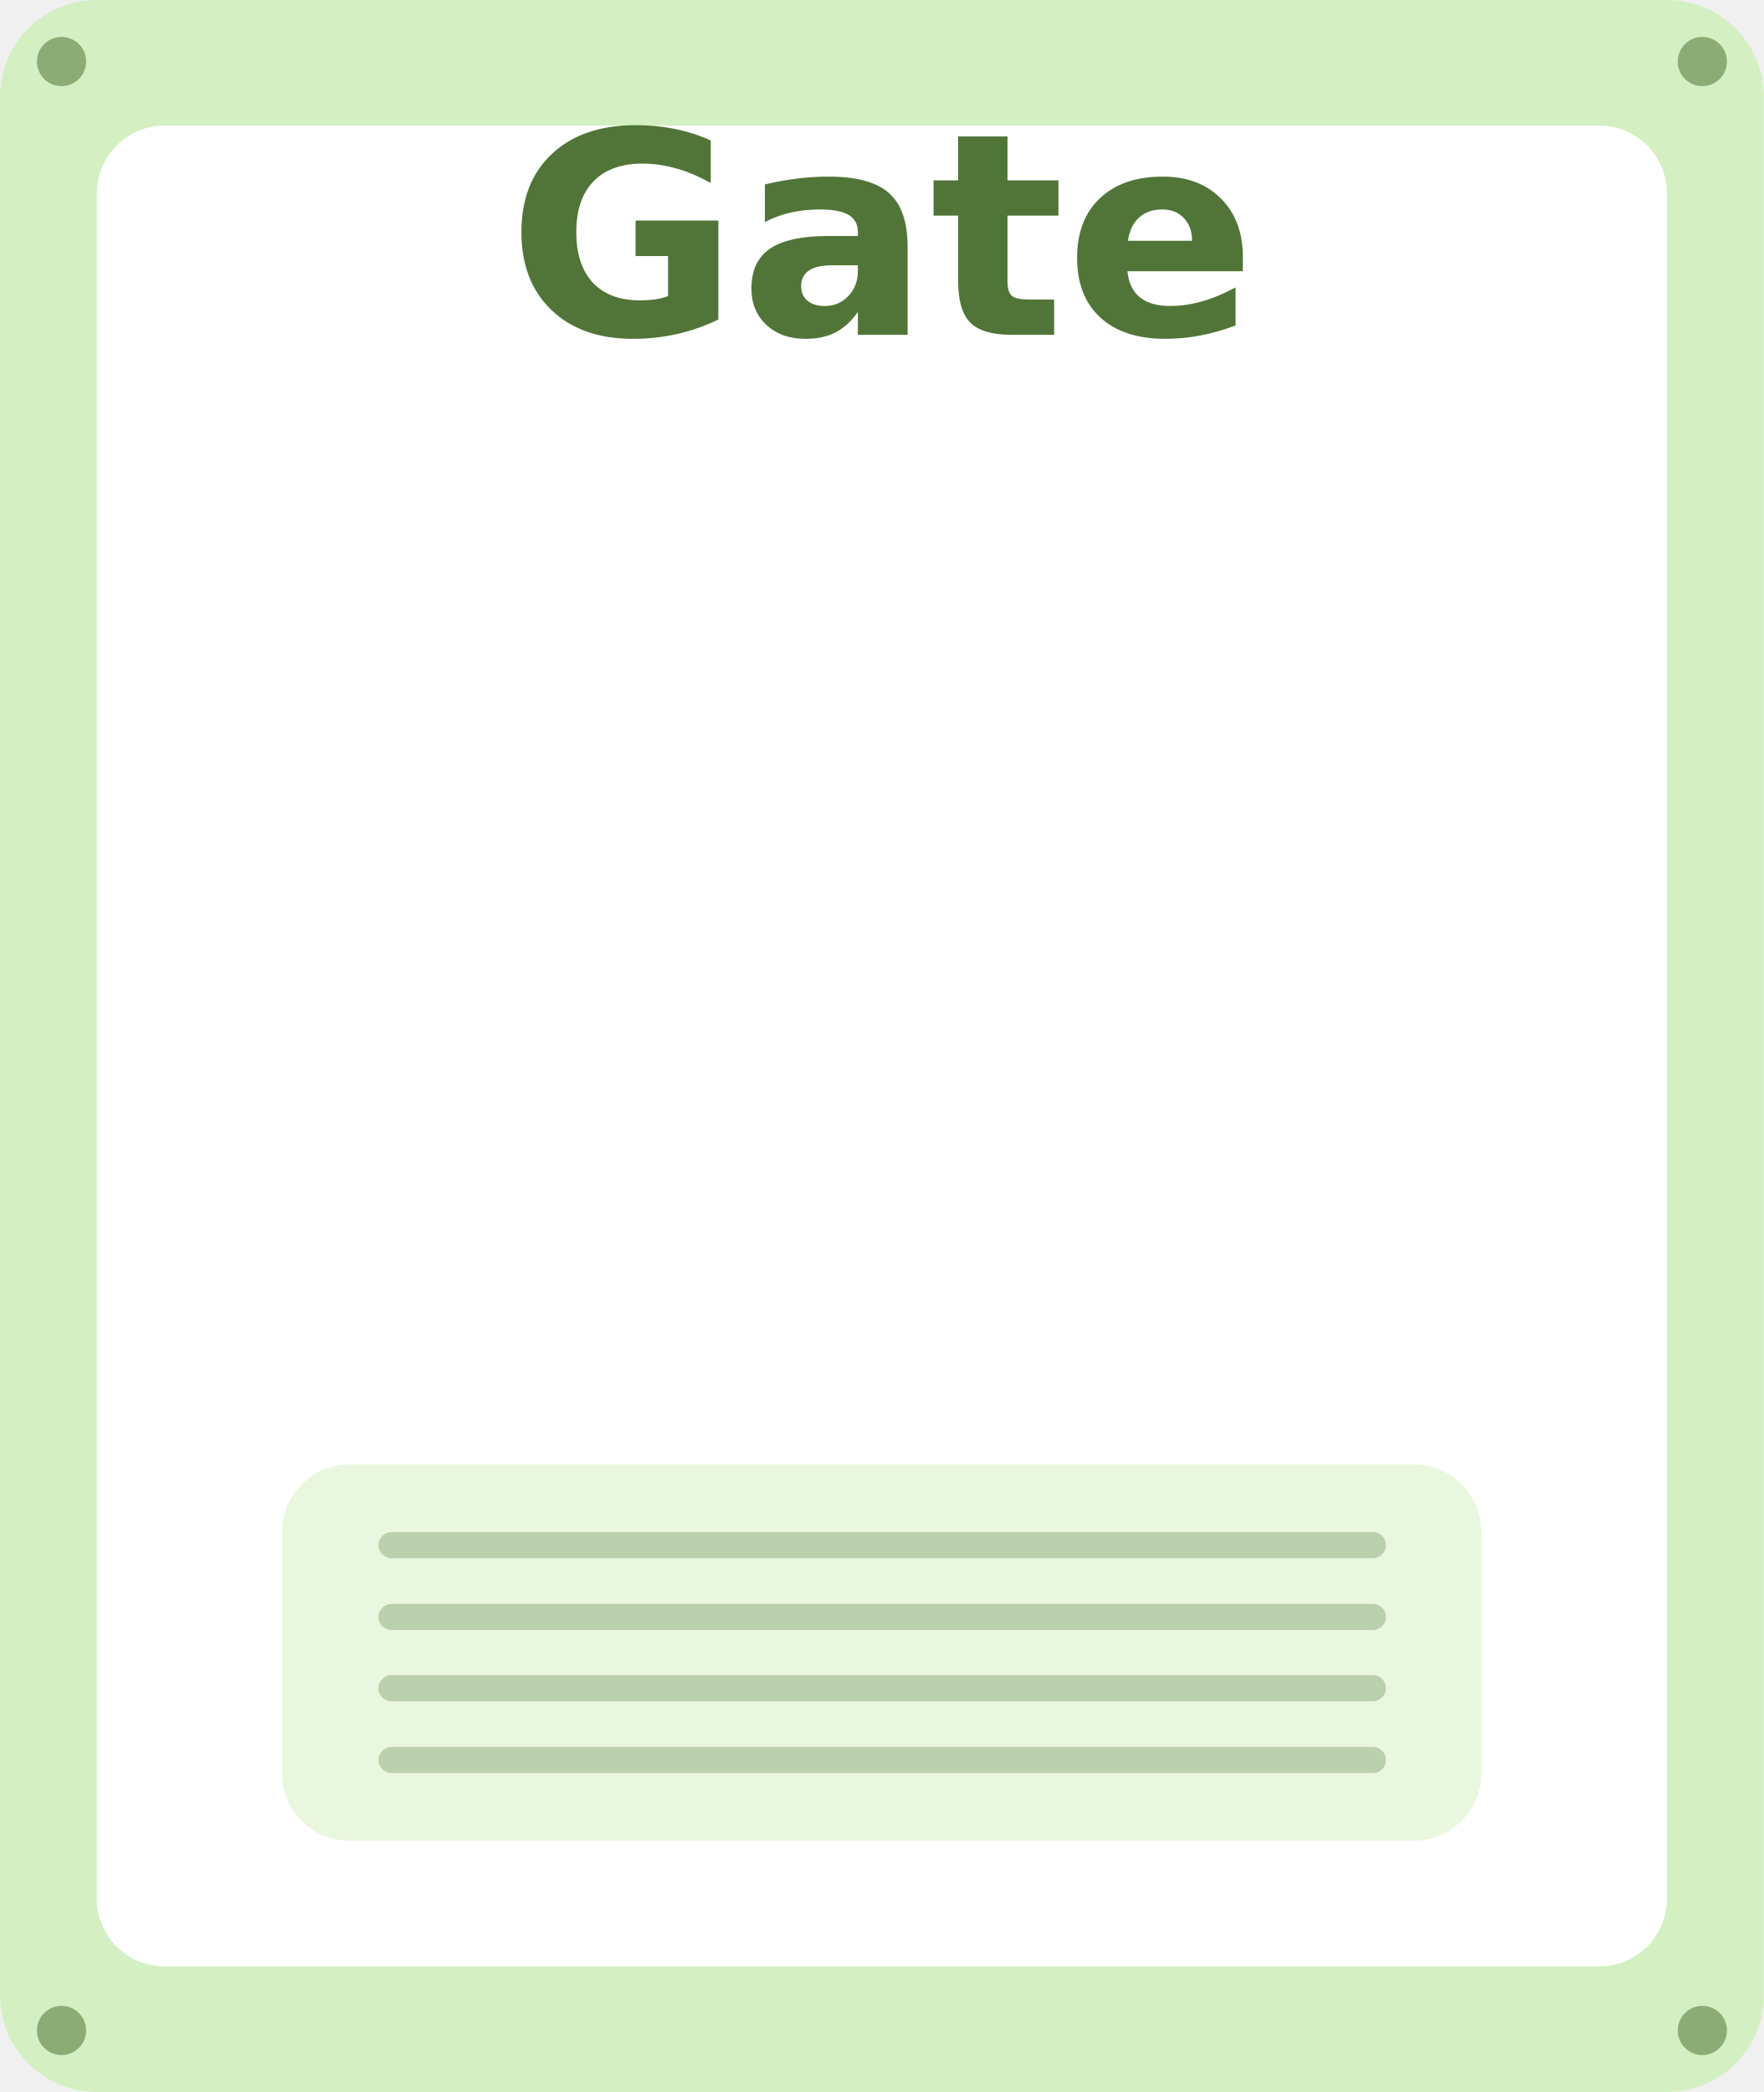
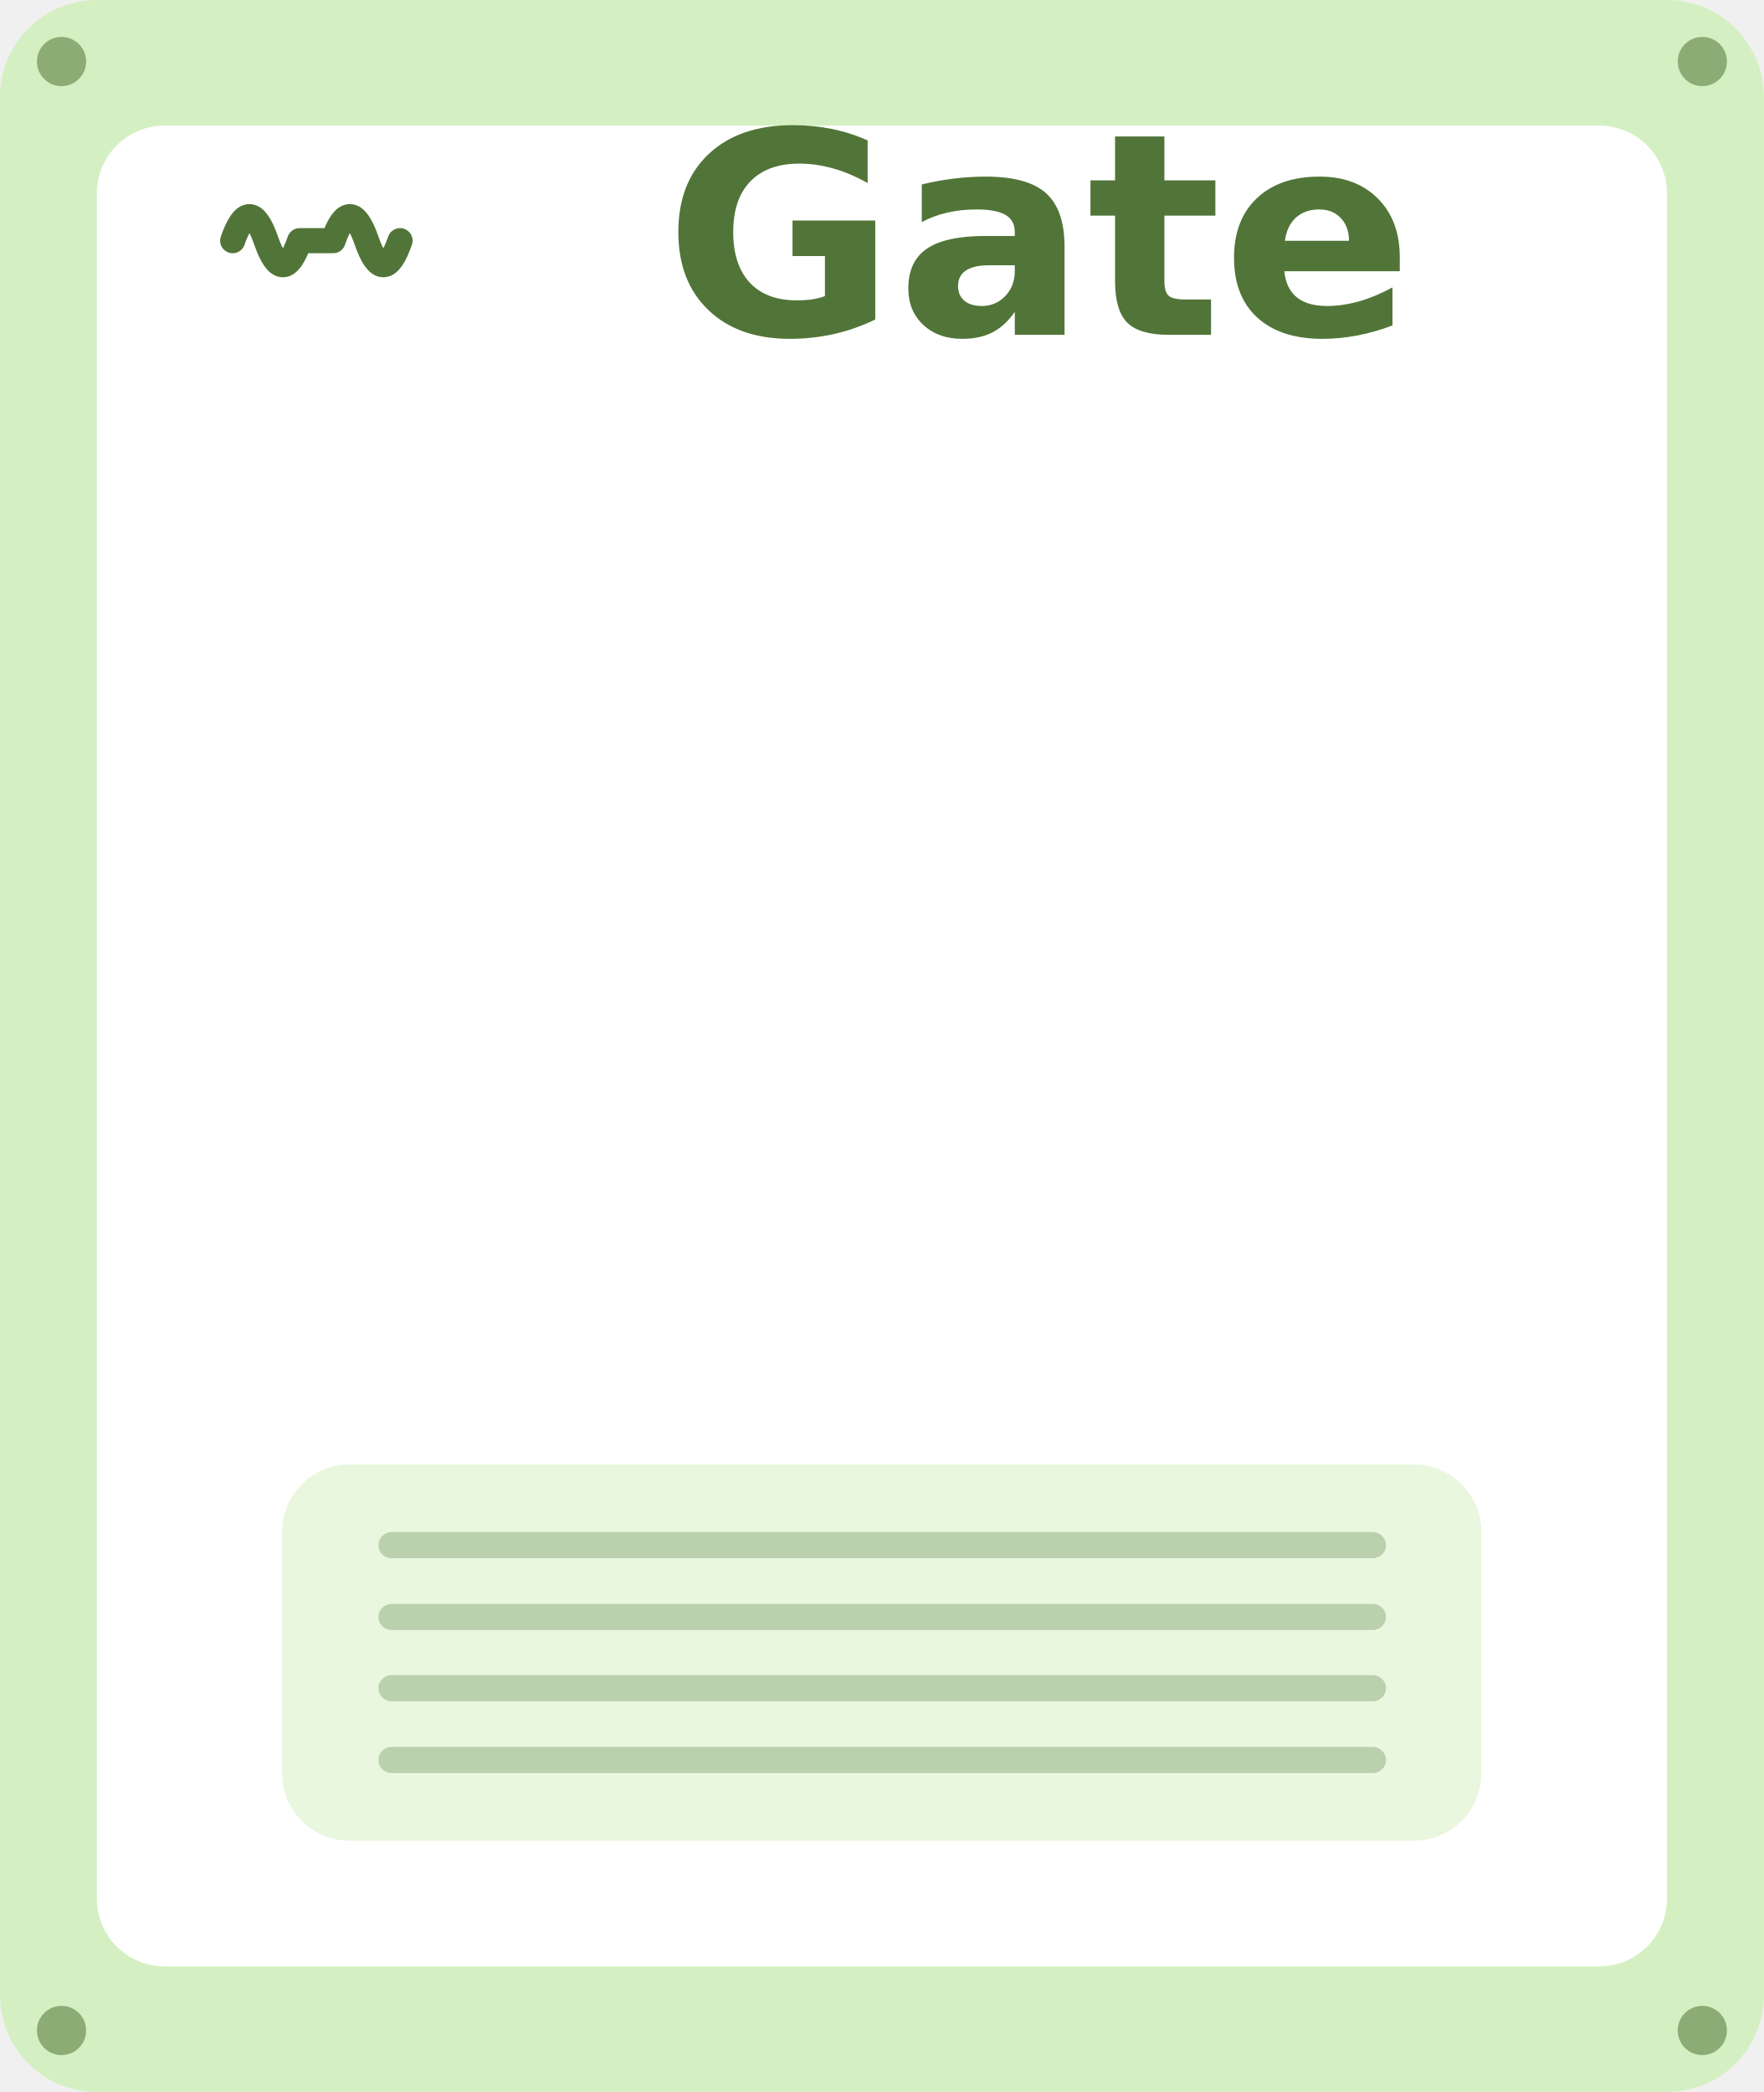
<svg xmlns="http://www.w3.org/2000/svg" width="344" height="408" viewBox="0 0 344 408">
  <clipPath id="pedalBody">
    <rect x="0" y="0" width="344" height="408" rx="18.9" />
  </clipPath>
  <rect x="0" y="0" width="344" height="408" rx="18.9" fill="hsl(96,60%,85%)" />
  <rect x="18.9" y="24.5" width="306.2" height="359.0" rx="13.2" fill="#ffffff" />
-   <text x="172.0" y="65.3" text-anchor="middle" font-family="DejaVu Sans, Noto Sans, sans-serif" font-weight="700" font-size="55.1" fill="hsl(96,35%,34%)">Gate</text>
+   <g transform="translate(41.3,24.5) scale(0.408)" fill="none" stroke="hsl(96,35%,34%)" stroke-width="12" stroke-linecap="round" stroke-linejoin="round">
+     <path d="M10 55 Q18 32 26 55 Q34 78 42 55 L58 55 Q66 32 74 55 Q82 78 90 55" />
+   </g>
+   <text x="202.6" y="65.3" text-anchor="middle" font-family="DejaVu Sans, Noto Sans, sans-serif" font-weight="700" font-size="55.1" fill="hsl(96,35%,34%)">Gate</text>
  <rect x="55.0" y="285.6" width="233.9" height="73.4" rx="13.2" fill="hsl(96,60%,92%)" />
  <rect x="73.8" y="298.8" width="196.5" height="5.1" rx="2.6" fill="hsl(96,35%,34%)" opacity="0.3" />
  <rect x="73.8" y="312.8" width="196.5" height="5.1" rx="2.6" fill="hsl(96,35%,34%)" opacity="0.3" />
  <rect x="73.8" y="326.7" width="196.5" height="5.1" rx="2.6" fill="hsl(96,35%,34%)" opacity="0.3" />
  <rect x="73.8" y="340.7" width="196.5" height="5.1" rx="2.6" fill="hsl(96,35%,34%)" opacity="0.3" />
  <circle cx="12.0" cy="12.0" r="4.8" fill="hsl(96,35%,34%)" opacity="0.55" />
  <circle cx="332.0" cy="12.0" r="4.8" fill="hsl(96,35%,34%)" opacity="0.55" />
  <circle cx="12.0" cy="396.0" r="4.8" fill="hsl(96,35%,34%)" opacity="0.55" />
  <circle cx="332.0" cy="396.0" r="4.8" fill="hsl(96,35%,34%)" opacity="0.55" />
</svg>
